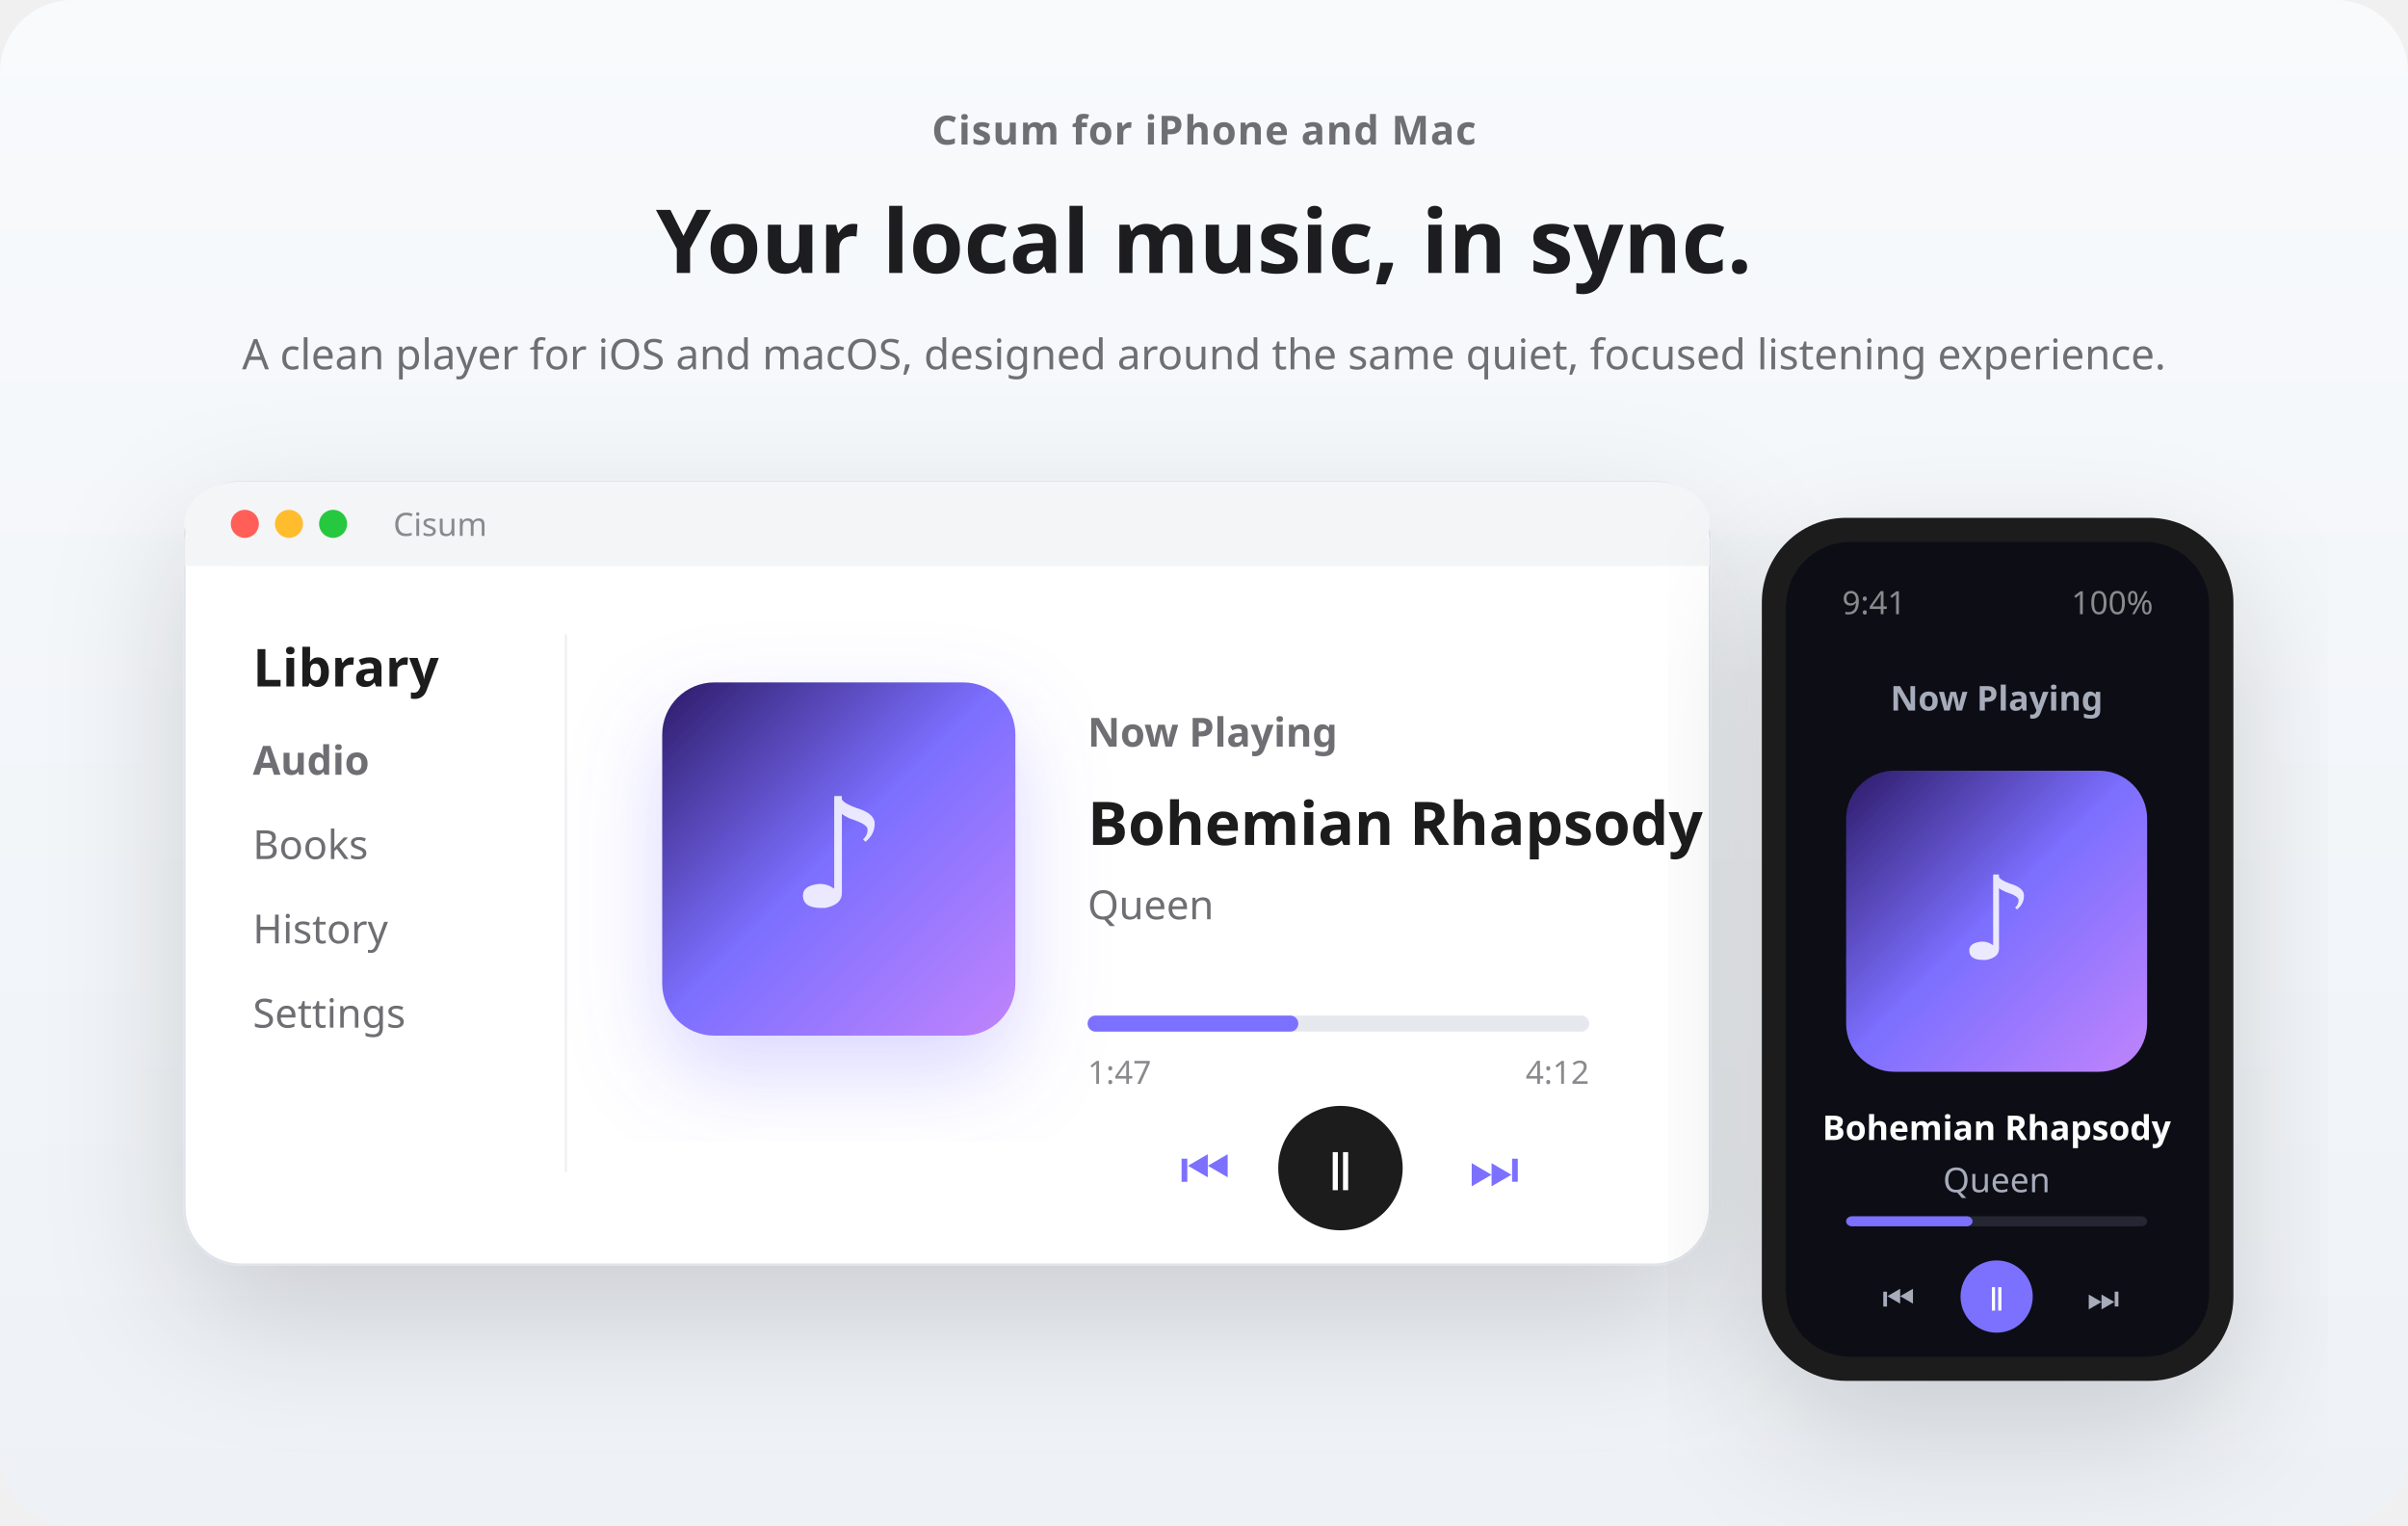
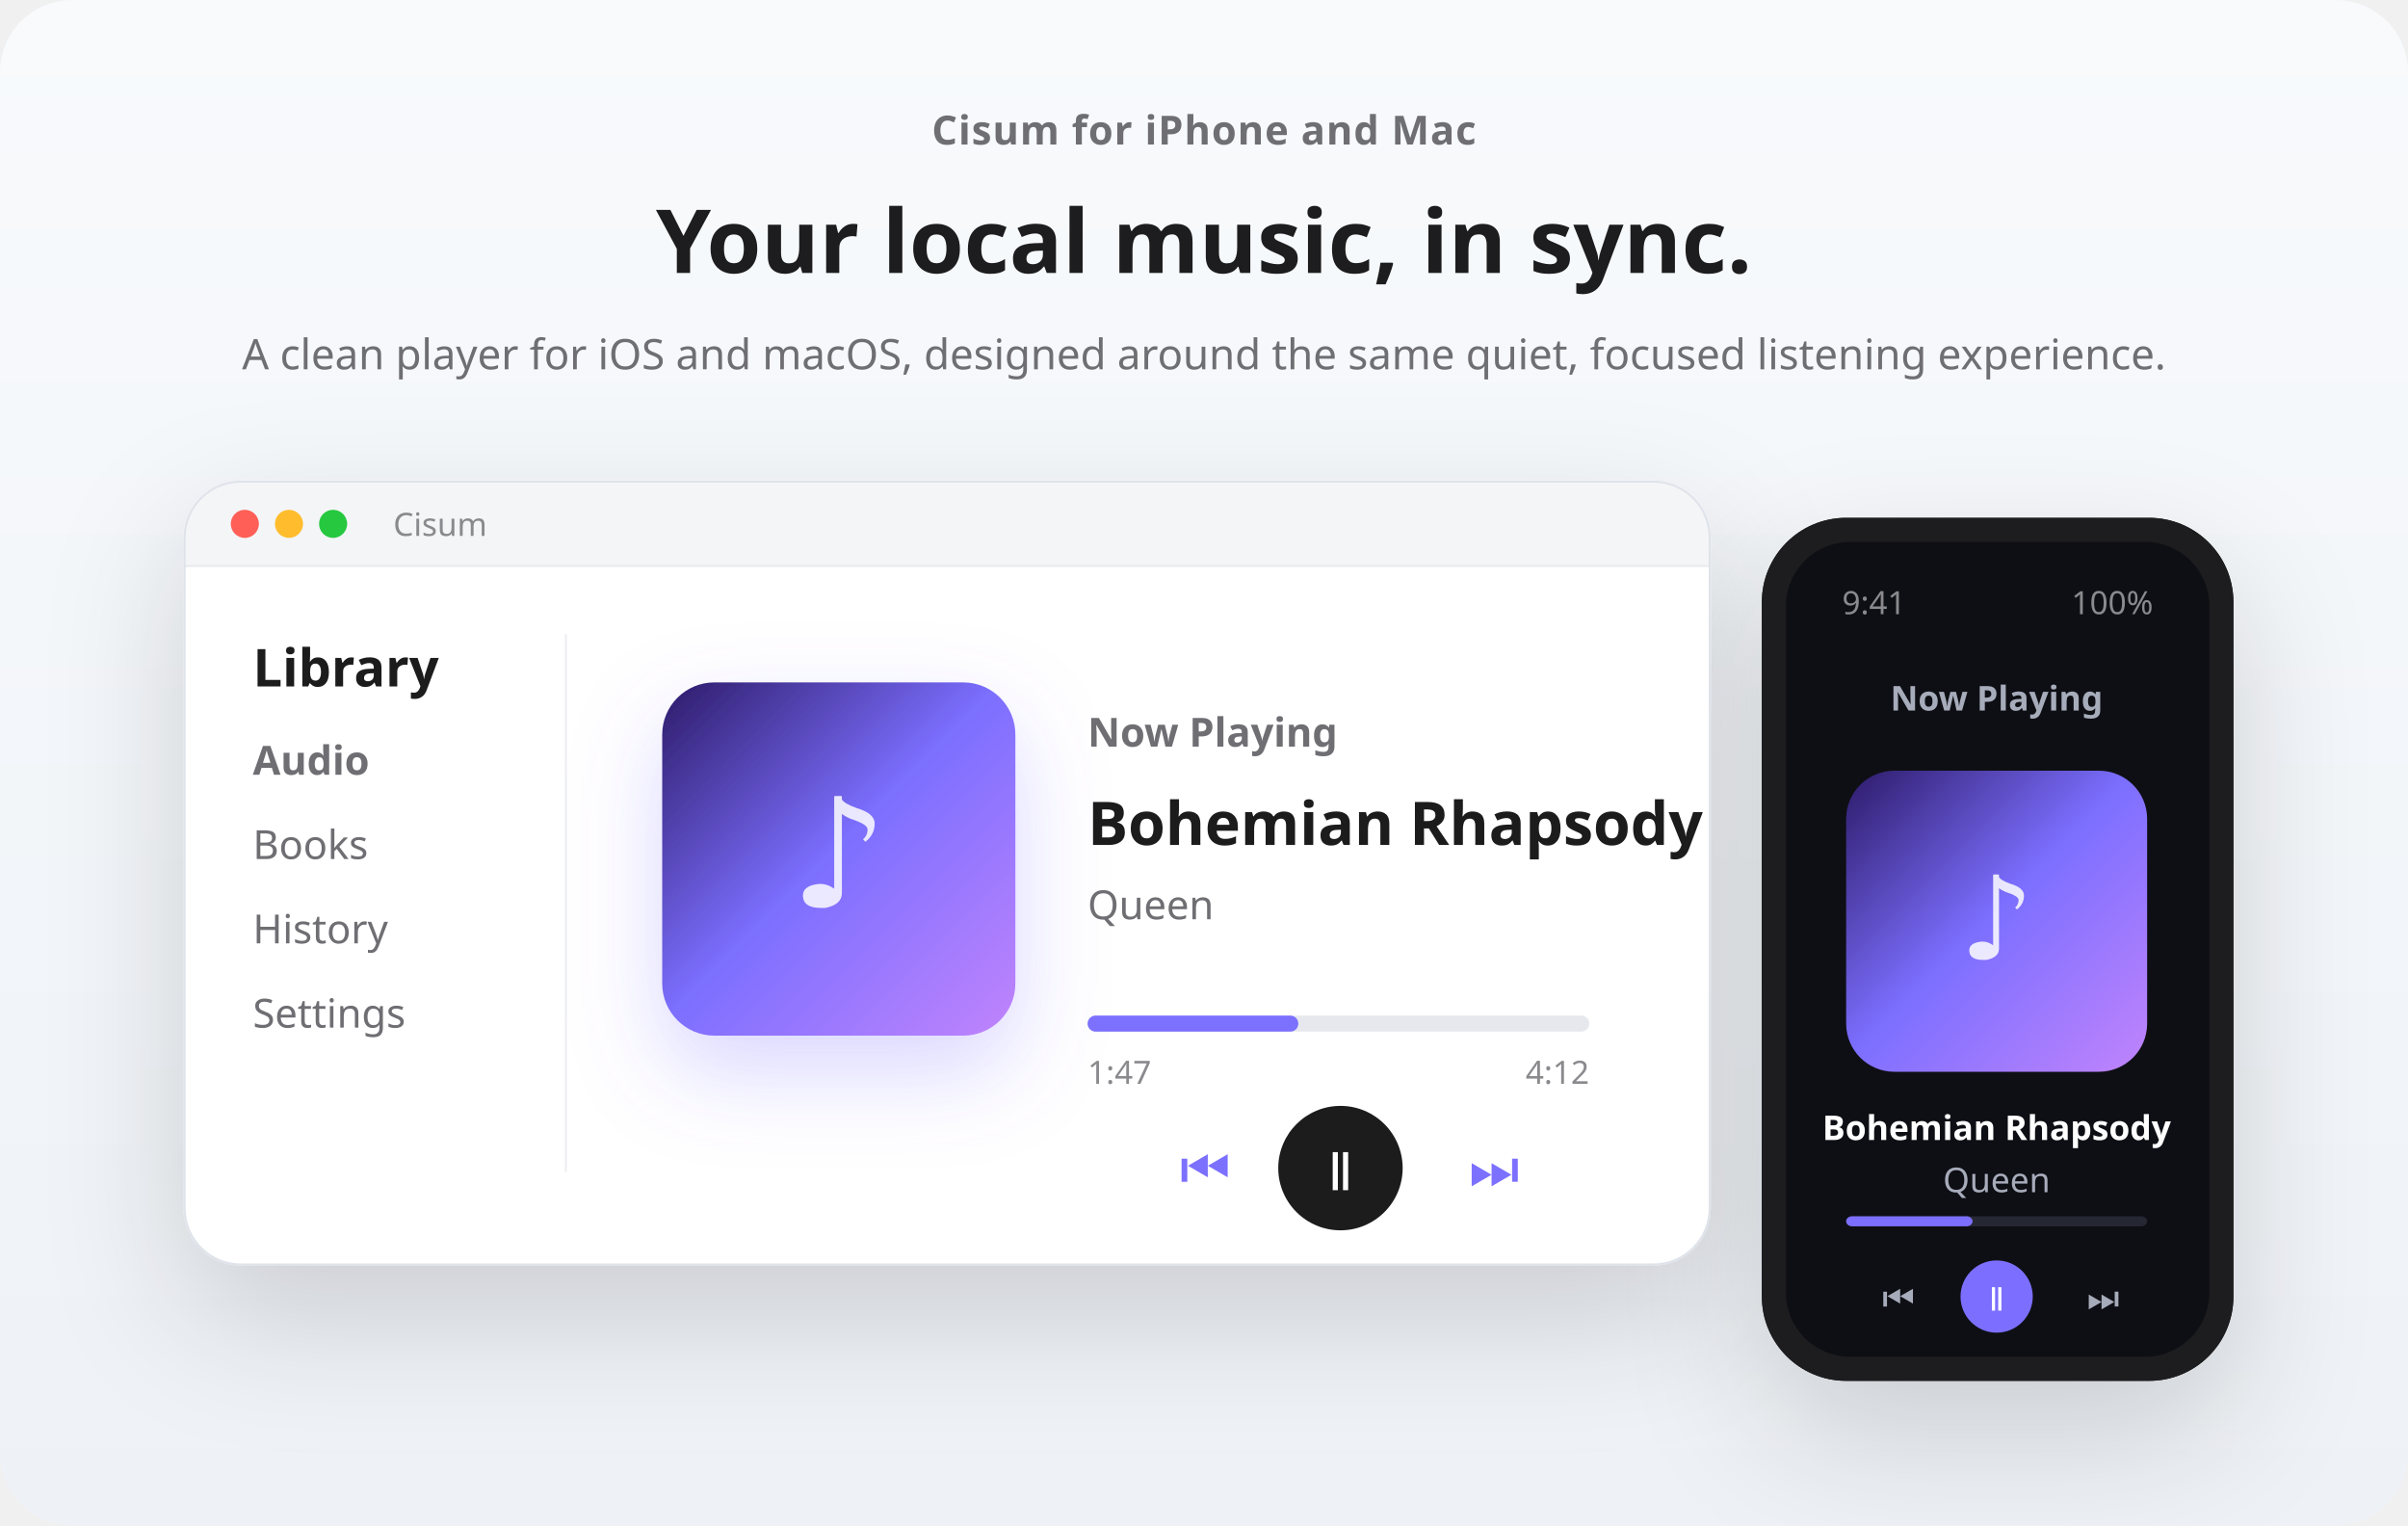
<svg xmlns="http://www.w3.org/2000/svg" width="1200" height="760" viewBox="0 0 1200 760" fill="none">
  <defs>
    <linearGradient id="bg" x1="600" y1="0" x2="600" y2="760" gradientUnits="userSpaceOnUse">
      <stop stop-color="#F8FAFC" />
      <stop offset="1" stop-color="#EEF2F7" />
    </linearGradient>
    <linearGradient id="album" x1="0" y1="0" x2="1" y2="1">
      <stop stop-color="#2D1B69" />
      <stop offset=".48" stop-color="#7C6FFF" />
      <stop offset="1" stop-color="#C084FC" />
    </linearGradient>
-     <filter id="softShadow" x="-20%" y="-20%" width="140%" height="150%">
+     <filter id="softShadow" x="0" y="0" width="1200" height="760" filterUnits="userSpaceOnUse">
      <feDropShadow dx="0" dy="26" stdDeviation="34" flood-color="#1D1D1F" flood-opacity=".16" />
    </filter>
-     <filter id="purpleShadow" x="-30%" y="-30%" width="160%" height="160%">
+     <filter id="purpleShadow" x="0" y="0" width="1200" height="760" filterUnits="userSpaceOnUse">
      <feDropShadow dx="0" dy="18" stdDeviation="22" flood-color="#7C6FFF" flood-opacity=".28" />
    </filter>
+     <clipPath id="macWindowClip">
+       <rect x="92" y="240" width="760" height="390" rx="28" />
+     </clipPath>
    <style>
      .font { font-family: sans-serif; }
      .title { font-size: 44px; font-weight: 700; fill: #1d1d1f; }
      .subtitle { font-size: 21px; fill: #6e6e73; }
      .eyebrow { font-size: 20px; font-weight: 700; fill: #6e6e73; letter-spacing: .5px; }
      .label { font-size: 20px; fill: #6e6e73; }
      .small { font-size: 16px; fill: #8a8a8e; }
      .strong { font-size: 30px; font-weight: 700; fill: #1d1d1f; }
    </style>
  </defs>
  <rect width="1200" height="760" rx="36" fill="url(#bg)" />
  <text x="600" y="72" text-anchor="middle" class="font eyebrow">Cisum for iPhone and Mac</text>
  <text x="600" y="136" text-anchor="middle" class="font title">Your local music, in sync.</text>
  <text x="600" y="184" text-anchor="middle" class="font subtitle">A clean player for iOS and macOS, designed around the same quiet, focused listening experience.</text>
  <g filter="url(#softShadow)">
-     <rect x="92" y="240" width="760" height="390" rx="28" fill="#FFFFFF" stroke="#DFE3EA" />
-     <rect x="92" y="240" width="760" height="42" rx="28" fill="#F4F5F7" />
-     <rect x="92" y="268" width="760" height="14" fill="#F4F5F7" />
+     <rect x="878" y="258" width="235" height="430" rx="42" fill="#1D1D1F" />
+   </g>
+   <g filter="url(#softShadow)">
+     <rect x="92" y="240" width="760" height="390" rx="28" fill="#FFFFFF" />
+     <g clip-path="url(#macWindowClip)">
+       <rect x="92" y="240" width="760" height="390" fill="#FFFFFF" />
+       <rect x="92" y="240" width="760" height="42" fill="#F4F5F7" />
+       <line x1="92" y1="282" x2="852" y2="282" stroke="#E8EAEE" />
+     </g>
+     <rect x="92" y="240" width="760" height="390" rx="28" stroke="#DFE3EA" />
    <circle cx="122" cy="261" r="7" fill="#FF5F57" />
    <circle cx="144" cy="261" r="7" fill="#FFBD2E" />
    <circle cx="166" cy="261" r="7" fill="#28C840" />
    <text x="196" y="267" class="font small">Cisum</text>
    <line x1="282" y1="316" x2="282" y2="584" stroke="#ECEEF2" />
    <text x="126" y="342" class="font" font-size="26" font-weight="700" fill="#1D1D1F">Library</text>
    <text x="126" y="386" class="font label" font-weight="700" fill="#7C6FFF">Audio</text>
    <text x="126" y="428" class="font label">Books</text>
    <text x="126" y="470" class="font label">History</text>
    <text x="126" y="512" class="font label">Settings</text>
    <rect x="330" y="340" width="176" height="176" rx="26" fill="url(#album)" filter="url(#purpleShadow)" />
    <text x="418" y="452" text-anchor="middle" class="font" font-size="76" fill="white" opacity=".84">♪</text>
    <text x="542" y="372" class="font label" font-weight="700">Now Playing</text>
    <text x="542" y="421" class="font strong">Bohemian Rhapsody</text>
    <text x="542" y="458" class="font label">Queen</text>
    <rect x="542" y="506" width="250" height="8" rx="4" fill="#E7E8EE" />
    <rect x="542" y="506" width="105" height="8" rx="4" fill="#7C6FFF" />
    <text x="542" y="540" class="font small">1:47</text>
    <text x="792" y="540" text-anchor="end" class="font small">4:12</text>
    <text x="588" y="592" class="font" font-size="28" fill="#7C6FFF">⏮</text>
    <circle cx="668" cy="582" r="31" fill="#1D1D1F" />
    <text x="668" y="593" text-anchor="middle" class="font" font-size="26" fill="white">Ⅱ</text>
    <text x="732" y="592" class="font" font-size="28" fill="#7C6FFF">⏭</text>
  </g>
-   <g filter="url(#softShadow)">
+   <g>
    <rect x="878" y="258" width="235" height="430" rx="42" fill="#1D1D1F" />
    <rect x="890" y="270" width="211" height="406" rx="32" fill="#0E0F14" />
    <text x="918" y="306" class="font small" fill="#A7ACBB">9:41</text>
    <text x="1073" y="306" text-anchor="end" class="font small" fill="#A7ACBB">100%</text>
    <text x="995" y="354" text-anchor="middle" class="font" font-size="17" font-weight="700" fill="#A7ACBB">Now Playing</text>
    <rect x="920" y="384" width="150" height="150" rx="24" fill="url(#album)" />
    <text x="995" y="478" text-anchor="middle" class="font" font-size="58" fill="white" opacity=".84">♪</text>
    <text x="995" y="568" text-anchor="middle" class="font" font-size="17" font-weight="700" fill="white">Bohemian Rhapsody</text>
    <text x="995" y="594" text-anchor="middle" class="font" font-size="17" fill="#A7ACBB">Queen</text>
    <rect x="920" y="606" width="150" height="5" rx="3" fill="#252733" />
    <rect x="920" y="606" width="63" height="5" rx="3" fill="#7C6FFF" />
    <text x="938" y="653" class="font" font-size="18" fill="#A7ACBB">⏮</text>
    <circle cx="995" cy="646" r="18" fill="#7C6FFF" />
    <text x="995" y="653" text-anchor="middle" class="font" font-size="16" fill="white">Ⅱ</text>
    <text x="1040" y="653" class="font" font-size="18" fill="#A7ACBB">⏭</text>
  </g>
</svg>
